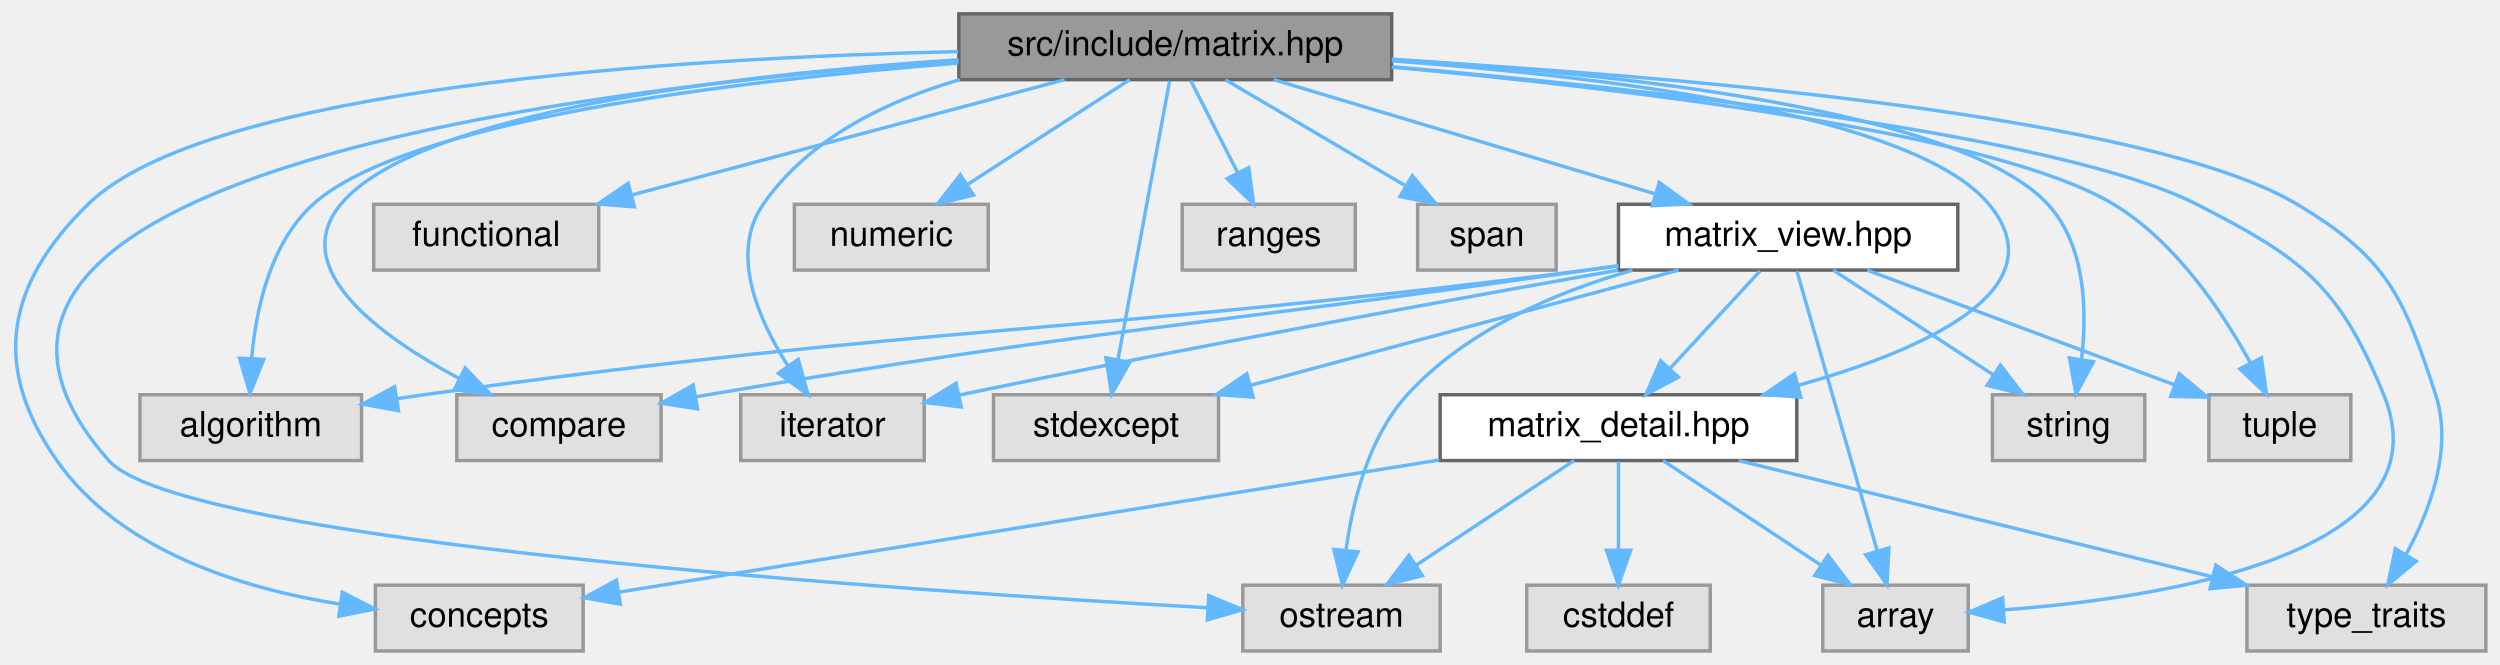
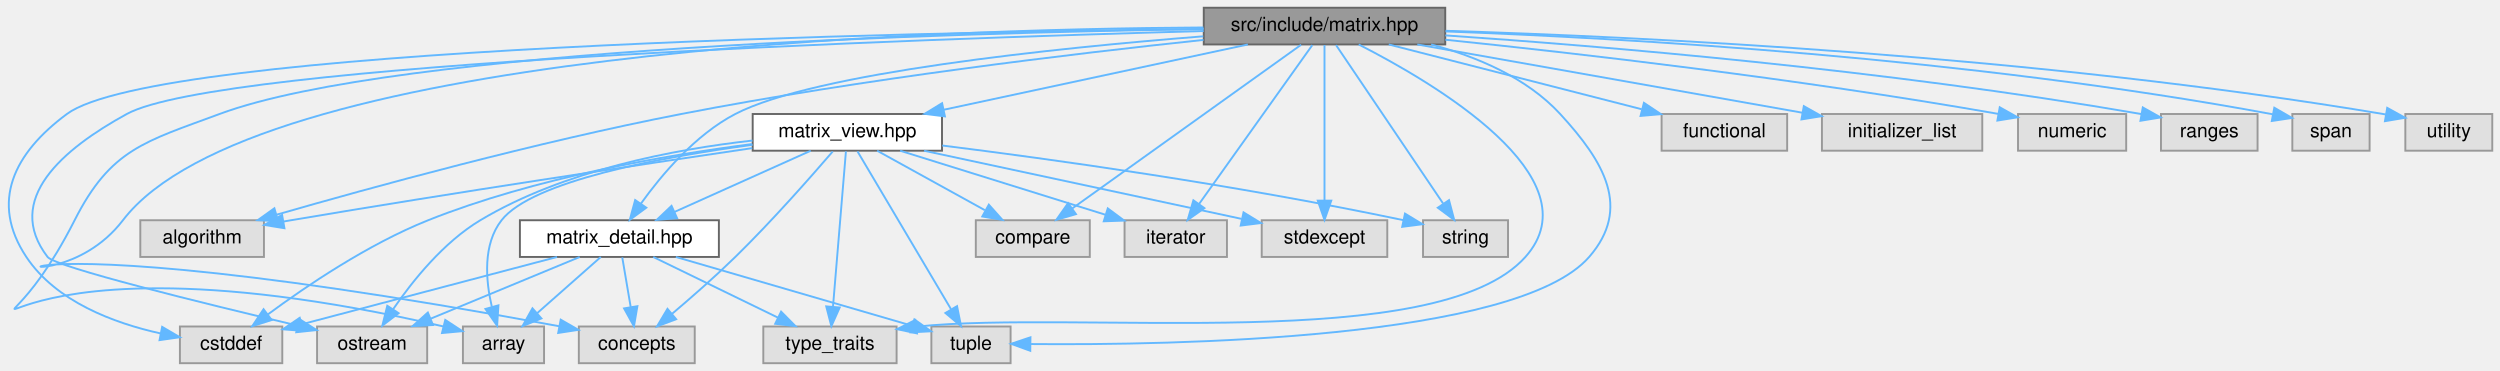
- <svg xmlns="http://www.w3.org/2000/svg" xmlns:xlink="http://www.w3.org/1999/xlink" width="722pt" height="192pt" viewBox="0.00 0.00 721.83 192.00">
+ <svg xmlns="http://www.w3.org/2000/svg" xmlns:xlink="http://www.w3.org/1999/xlink" width="1294pt" height="192pt" viewBox="0.00 0.00 1294.13 192.00">
  <g id="graph0" class="graph" transform="scale(1 1) rotate(0) translate(4 188)">
    <g id="Node000001" class="node">
      <g id="a_Node000001">
        <a xlink:title=" ">
-           <polygon fill="#999999" stroke="#666666" points="397.83,-184 272.83,-184 272.83,-165 397.83,-165 397.83,-184" />
-           <text text-anchor="middle" x="335.33" y="-172" font-family="Helvetica,sans-Serif" font-size="10.00">src/include/matrix.hpp</text>
+           <polygon fill="#999999" stroke="#666666" points="744.13,-184 619.13,-184 619.13,-165 744.13,-165 744.13,-184" />
+           <text text-anchor="middle" x="681.63" y="-172" font-family="Helvetica,sans-Serif" font-size="10.00">src/include/matrix.hpp</text>
        </a>
      </g>
    </g>
    <g id="Node000002" class="node">
      <g id="a_Node000002">
        <a xlink:title=" ">
-           <polygon fill="#e0e0e0" stroke="#999999" points="100.33,-74 36.33,-74 36.33,-55 100.33,-55 100.33,-74" />
-           <text text-anchor="middle" x="68.33" y="-62" font-family="Helvetica,sans-Serif" font-size="10.00">algorithm</text>
+           <polygon fill="#e0e0e0" stroke="#999999" points="132.63,-74 68.63,-74 68.63,-55 132.63,-55 132.63,-74" />
+           <text text-anchor="middle" x="100.63" y="-62" font-family="Helvetica,sans-Serif" font-size="10.00">algorithm</text>
        </a>
      </g>
    </g>
    <g id="edge1_Node000001_Node000002" class="edge">
      <g id="a_edge1_Node000001_Node000002">
        <a xlink:title=" ">
-           <path fill="none" stroke="#63b8ff" d="M272.61,-169.78C208,-164.67 113.07,-153.2 86.33,-129 74,-117.83 69.87,-98.91 68.6,-84.62" />
-           <polygon fill="#63b8ff" stroke="#63b8ff" points="72.08,-84.2 68.1,-74.39 65.09,-84.55 72.08,-84.2" />
+           <path fill="none" stroke="#63b8ff" d="M618.98,-167.35C551.78,-160.25 442.11,-147.15 348.63,-129 273.68,-114.45 187.65,-90.83 139.16,-76.87" />
+           <polygon fill="#63b8ff" stroke="#63b8ff" points="139.98,-73.46 129.4,-74.04 138.03,-80.19 139.98,-73.46" />
        </a>
      </g>
    </g>
    <g id="Node000003" class="node">
      <g id="a_Node000003">
        <a xlink:title=" ">
-           <polygon fill="#e0e0e0" stroke="#999999" points="564.33,-19 522.33,-19 522.33,0 564.33,0 564.33,-19" />
-           <text text-anchor="middle" x="543.33" y="-7" font-family="Helvetica,sans-Serif" font-size="10.00">array</text>
+           <polygon fill="#e0e0e0" stroke="#999999" points="277.63,-19 235.63,-19 235.63,0 277.63,0 277.63,-19" />
+           <text text-anchor="middle" x="256.63" y="-7" font-family="Helvetica,sans-Serif" font-size="10.00">array</text>
        </a>
      </g>
    </g>
    <g id="edge2_Node000001_Node000003" class="edge">
      <g id="a_edge2_Node000001_Node000003">
        <a xlink:title=" ">
-           <path fill="none" stroke="#63b8ff" d="M397.93,-168.73C472.17,-162.27 590.84,-149.17 630.33,-129 660.84,-113.42 671.37,-105.71 684.33,-74 703.08,-28.14 621.53,-15.4 574.54,-11.86" />
-           <polygon fill="#63b8ff" stroke="#63b8ff" points="574.74,-8.37 564.53,-11.21 574.28,-15.35 574.74,-8.37" />
+           <path fill="none" stroke="#63b8ff" d="M618.66,-172.93C490.03,-171.06 201.5,-163.08 109.63,-129 70.88,-114.62 53.32,-110.87 34.63,-74 -16.54,26.99 -34.91,-79.17 225.63,-19 225.73,-18.98 225.83,-18.95 225.93,-18.93" />
+           <polygon fill="#63b8ff" stroke="#63b8ff" points="226.49,-22.4 235.35,-16.58 224.8,-15.61 226.49,-22.4" />
        </a>
      </g>
    </g>
    <g id="Node000004" class="node">
      <g id="a_Node000004">
        <a xlink:title=" ">
-           <polygon fill="#e0e0e0" stroke="#999999" points="186.83,-74 127.83,-74 127.83,-55 186.83,-55 186.83,-74" />
-           <text text-anchor="middle" x="157.33" y="-62" font-family="Helvetica,sans-Serif" font-size="10.00">compare</text>
+           <polygon fill="#e0e0e0" stroke="#999999" points="560.13,-74 501.13,-74 501.13,-55 560.13,-55 560.13,-74" />
+           <text text-anchor="middle" x="530.63" y="-62" font-family="Helvetica,sans-Serif" font-size="10.00">compare</text>
        </a>
      </g>
    </g>
    <g id="edge3_Node000001_Node000004" class="edge">
      <g id="a_edge3_Node000001_Node000004">
        <a xlink:title=" ">
-           <path fill="none" stroke="#63b8ff" d="M272.69,-170.76C209,-166.5 116.62,-155.78 94.33,-129 78.9,-110.45 105.41,-91.03 128.63,-78.62" />
-           <polygon fill="#63b8ff" stroke="#63b8ff" points="130.27,-81.72 137.6,-74.07 127.1,-75.48 130.27,-81.72" />
+           <path fill="none" stroke="#63b8ff" d="M669.53,-164.84C643.69,-146.36 582.87,-102.86 550.97,-80.05" />
+           <polygon fill="#63b8ff" stroke="#63b8ff" points="552.96,-77.17 542.79,-74.2 548.89,-82.86 552.96,-77.17" />
        </a>
      </g>
    </g>
    <g id="Node000005" class="node">
      <g id="a_Node000005">
        <a xlink:title=" ">
-           <polygon fill="#e0e0e0" stroke="#999999" points="164.33,-19 104.33,-19 104.33,0 164.33,0 164.33,-19" />
-           <text text-anchor="middle" x="134.33" y="-7" font-family="Helvetica,sans-Serif" font-size="10.00">concepts</text>
+           <polygon fill="#e0e0e0" stroke="#999999" points="355.63,-19 295.63,-19 295.63,0 355.63,0 355.63,-19" />
+           <text text-anchor="middle" x="325.63" y="-7" font-family="Helvetica,sans-Serif" font-size="10.00">concepts</text>
        </a>
      </g>
    </g>
    <g id="edge4_Node000001_Node000005" class="edge">
      <g id="a_edge4_Node000001_Node000005">
        <a xlink:title=" ">
-           <path fill="none" stroke="#63b8ff" d="M272.65,-173.11C191.39,-171.22 55.96,-162.89 21.33,-129 -2.34,-105.82 -6.66,-82.15 12.33,-55 30.69,-28.76 66.24,-17.94 94.25,-13.5" />
-           <polygon fill="#63b8ff" stroke="#63b8ff" points="94.75,-16.97 104.18,-12.14 93.8,-10.03 94.75,-16.97" />
+           <path fill="none" stroke="#63b8ff" d="M618.97,-173.79C474.79,-172.94 126.71,-161.67 59.63,-74 17.13,-18.45 -74.98,-86.1 285.46,-19.13" />
+           <polygon fill="#63b8ff" stroke="#63b8ff" points="286.25,-22.54 295.43,-17.26 284.96,-15.66 286.25,-22.54" />
        </a>
      </g>
    </g>
    <g id="Node000006" class="node">
      <g id="a_Node000006">
        <a xlink:title=" ">
-           <polygon fill="#e0e0e0" stroke="#999999" points="168.83,-129 103.83,-129 103.83,-110 168.83,-110 168.83,-129" />
-           <text text-anchor="middle" x="136.33" y="-117" font-family="Helvetica,sans-Serif" font-size="10.00">functional</text>
+           <polygon fill="#e0e0e0" stroke="#999999" points="142.13,-19 89.13,-19 89.13,0 142.13,0 142.13,-19" />
+           <text text-anchor="middle" x="115.63" y="-7" font-family="Helvetica,sans-Serif" font-size="10.00">cstddef</text>
        </a>
      </g>
    </g>
    <g id="edge5_Node000001_Node000006" class="edge">
      <g id="a_edge5_Node000001_Node000006">
        <a xlink:title=" ">
-           <path fill="none" stroke="#63b8ff" d="M303.36,-164.98C269.52,-155.97 215.94,-141.7 178.62,-131.76" />
-           <polygon fill="#63b8ff" stroke="#63b8ff" points="179.12,-128.27 168.56,-129.08 177.32,-135.04 179.12,-128.27" />
+           <path fill="none" stroke="#63b8ff" d="M619.13,-173.01C465.26,-171.27 77.21,-163.48 30.63,-129 3.15,-108.66 -9.29,-83.47 9.63,-55 25,-31.88 54.97,-20.74 79.14,-15.4" />
+           <polygon fill="#63b8ff" stroke="#63b8ff" points="79.94,-18.81 89.08,-13.44 78.59,-11.94 79.94,-18.81" />
        </a>
      </g>
    </g>
    <g id="Node000007" class="node">
      <g id="a_Node000007">
        <a xlink:title=" ">
-           <polygon fill="#e0e0e0" stroke="#999999" points="262.83,-74 209.83,-74 209.83,-55 262.83,-55 262.83,-74" />
-           <text text-anchor="middle" x="236.33" y="-62" font-family="Helvetica,sans-Serif" font-size="10.00">iterator</text>
+           <polygon fill="#e0e0e0" stroke="#999999" points="921.13,-129 856.13,-129 856.13,-110 921.13,-110 921.13,-129" />
+           <text text-anchor="middle" x="888.63" y="-117" font-family="Helvetica,sans-Serif" font-size="10.00">functional</text>
        </a>
      </g>
    </g>
    <g id="edge6_Node000001_Node000007" class="edge">
      <g id="a_edge6_Node000001_Node000007">
        <a xlink:title=" ">
-           <path fill="none" stroke="#63b8ff" d="M273.12,-165C251.5,-158.73 229.41,-147.85 216.33,-129 206.59,-114.96 214.78,-95.95 223.43,-82.4" />
-           <polygon fill="#63b8ff" stroke="#63b8ff" points="226.43,-84.22 229.28,-74.02 220.69,-80.21 226.43,-84.22" />
+           <path fill="none" stroke="#63b8ff" d="M714.89,-164.98C750.46,-155.88 806.97,-141.41 845.83,-131.46" />
+           <polygon fill="#63b8ff" stroke="#63b8ff" points="846.98,-134.78 855.8,-128.91 845.24,-128 846.98,-134.78" />
        </a>
      </g>
    </g>
    <g id="Node000008" class="node">
      <g id="a_Node000008">
        <a xlink:title=" ">
-           <polygon fill="#e0e0e0" stroke="#999999" points="281.33,-129 225.33,-129 225.33,-110 281.33,-110 281.33,-129" />
-           <text text-anchor="middle" x="253.33" y="-117" font-family="Helvetica,sans-Serif" font-size="10.00">numeric</text>
+           <polygon fill="#e0e0e0" stroke="#999999" points="1022.13,-129 939.13,-129 939.13,-110 1022.13,-110 1022.13,-129" />
+           <text text-anchor="middle" x="980.63" y="-117" font-family="Helvetica,sans-Serif" font-size="10.00">initializer_list</text>
        </a>
      </g>
    </g>
    <g id="edge7_Node000001_Node000008" class="edge">
      <g id="a_edge7_Node000001_Node000008">
        <a xlink:title=" ">
-           <path fill="none" stroke="#63b8ff" d="M322.16,-164.98C309.56,-156.84 290.33,-144.41 275.39,-134.76" />
-           <polygon fill="#63b8ff" stroke="#63b8ff" points="277.05,-131.66 266.75,-129.17 273.25,-137.54 277.05,-131.66" />
+           <path fill="none" stroke="#63b8ff" d="M729.67,-164.98C784.22,-155.32 872.89,-139.6 928.92,-129.67" />
+           <polygon fill="#63b8ff" stroke="#63b8ff" points="929.75,-133.07 938.98,-127.88 928.52,-126.18 929.75,-133.07" />
        </a>
      </g>
    </g>
    <g id="Node000009" class="node">
      <g id="a_Node000009">
        <a xlink:title=" ">
-           <polygon fill="#e0e0e0" stroke="#999999" points="411.83,-19 354.83,-19 354.83,0 411.83,0 411.83,-19" />
-           <text text-anchor="middle" x="383.33" y="-7" font-family="Helvetica,sans-Serif" font-size="10.00">ostream</text>
+           <polygon fill="#e0e0e0" stroke="#999999" points="631.13,-74 578.13,-74 578.13,-55 631.13,-55 631.13,-74" />
+           <text text-anchor="middle" x="604.63" y="-62" font-family="Helvetica,sans-Serif" font-size="10.00">iterator</text>
        </a>
      </g>
    </g>
    <g id="edge8_Node000001_Node000009" class="edge">
      <g id="a_edge8_Node000001_Node000009">
        <a xlink:title=" ">
-           <path fill="none" stroke="#63b8ff" d="M272.7,-170.39C163.09,-162.76 -45.28,-137.25 27.33,-55 48.1,-31.47 256.85,-17.41 344.7,-12.49" />
-           <polygon fill="#63b8ff" stroke="#63b8ff" points="345,-15.98 354.79,-11.93 344.61,-8.99 345,-15.98" />
+           <path fill="none" stroke="#63b8ff" d="M675.33,-164.66C662.52,-146.69 633.25,-105.64 616.67,-82.38" />
+           <polygon fill="#63b8ff" stroke="#63b8ff" points="619.46,-80.27 610.81,-74.16 613.76,-84.33 619.46,-80.27" />
        </a>
      </g>
    </g>
    <g id="Node000010" class="node">
      <g id="a_Node000010">
        <a xlink:title=" ">
-           <polygon fill="#e0e0e0" stroke="#999999" points="387.33,-129 337.33,-129 337.33,-110 387.33,-110 387.33,-129" />
-           <text text-anchor="middle" x="362.33" y="-117" font-family="Helvetica,sans-Serif" font-size="10.00">ranges</text>
+           <polygon fill="#e0e0e0" stroke="#999999" points="1096.63,-129 1040.63,-129 1040.63,-110 1096.63,-110 1096.63,-129" />
+           <text text-anchor="middle" x="1068.63" y="-117" font-family="Helvetica,sans-Serif" font-size="10.00">numeric</text>
        </a>
      </g>
    </g>
    <g id="edge9_Node000001_Node000010" class="edge">
      <g id="a_edge9_Node000001_Node000010">
        <a xlink:title=" ">
-           <path fill="none" stroke="#63b8ff" d="M339.79,-164.75C343.45,-157.57 348.74,-147.18 353.28,-138.27" />
-           <polygon fill="#63b8ff" stroke="#63b8ff" points="356.54,-139.59 357.96,-129.09 350.3,-136.41 356.54,-139.59" />
+           <path fill="none" stroke="#63b8ff" d="M744.19,-167.44C812.31,-160.42 924.62,-147.6 1030.51,-129.04" />
+           <polygon fill="#63b8ff" stroke="#63b8ff" points="1031.17,-132.48 1040.41,-127.29 1029.95,-125.59 1031.17,-132.48" />
        </a>
      </g>
    </g>
    <g id="Node000011" class="node">
      <g id="a_Node000011">
        <a xlink:title=" ">
-           <polygon fill="#e0e0e0" stroke="#999999" points="445.33,-129 405.33,-129 405.33,-110 445.33,-110 445.33,-129" />
-           <text text-anchor="middle" x="425.33" y="-117" font-family="Helvetica,sans-Serif" font-size="10.00">span</text>
+           <polygon fill="#e0e0e0" stroke="#999999" points="217.13,-19 160.13,-19 160.13,0 217.13,0 217.13,-19" />
+           <text text-anchor="middle" x="188.63" y="-7" font-family="Helvetica,sans-Serif" font-size="10.00">ostream</text>
        </a>
      </g>
    </g>
    <g id="edge10_Node000001_Node000011" class="edge">
      <g id="a_edge10_Node000001_Node000011">
        <a xlink:title=" ">
-           <path fill="none" stroke="#63b8ff" d="M349.79,-164.98C363.75,-156.77 385.13,-144.18 401.58,-134.49" />
-           <polygon fill="#63b8ff" stroke="#63b8ff" points="403.77,-137.26 410.61,-129.17 400.22,-131.23 403.77,-137.26" />
+           <path fill="none" stroke="#63b8ff" d="M619.09,-171.95C471.38,-167.87 109.67,-155.3 61.63,-129 28.65,-110.94 -2.3,-84.8 20.63,-55 24.66,-49.77 101.73,-30.88 150.07,-19.47" />
+           <polygon fill="#63b8ff" stroke="#63b8ff" points="150.98,-22.85 159.91,-17.15 149.37,-16.03 150.98,-22.85" />
        </a>
      </g>
    </g>
    <g id="Node000012" class="node">
      <g id="a_Node000012">
        <a xlink:title=" ">
-           <polygon fill="#e0e0e0" stroke="#999999" points="347.83,-74 282.83,-74 282.83,-55 347.83,-55 347.83,-74" />
-           <text text-anchor="middle" x="315.33" y="-62" font-family="Helvetica,sans-Serif" font-size="10.00">stdexcept</text>
+           <polygon fill="#e0e0e0" stroke="#999999" points="1164.63,-129 1114.63,-129 1114.63,-110 1164.63,-110 1164.63,-129" />
+           <text text-anchor="middle" x="1139.63" y="-117" font-family="Helvetica,sans-Serif" font-size="10.00">ranges</text>
        </a>
      </g>
    </g>
    <g id="edge11_Node000001_Node000012" class="edge">
      <g id="a_edge11_Node000001_Node000012">
        <a xlink:title=" ">
-           <path fill="none" stroke="#63b8ff" d="M333.7,-164.66C330.46,-147.17 323.17,-107.8 318.81,-84.27" />
-           <polygon fill="#63b8ff" stroke="#63b8ff" points="322.2,-83.35 316.94,-74.16 315.32,-84.63 322.2,-83.35" />
+           <path fill="none" stroke="#63b8ff" d="M744.16,-169.69C825.18,-164.15 970.93,-152.1 1104.46,-128.97" />
+           <polygon fill="#63b8ff" stroke="#63b8ff" points="1105.22,-132.39 1114.47,-127.21 1104.01,-125.49 1105.22,-132.39" />
        </a>
      </g>
    </g>
    <g id="Node000013" class="node">
      <g id="a_Node000013">
        <a xlink:title=" ">
-           <polygon fill="#e0e0e0" stroke="#999999" points="615.33,-74 571.33,-74 571.33,-55 615.33,-55 615.33,-74" />
-           <text text-anchor="middle" x="593.33" y="-62" font-family="Helvetica,sans-Serif" font-size="10.00">string</text>
+           <polygon fill="#e0e0e0" stroke="#999999" points="1222.63,-129 1182.63,-129 1182.63,-110 1222.63,-110 1222.63,-129" />
+           <text text-anchor="middle" x="1202.63" y="-117" font-family="Helvetica,sans-Serif" font-size="10.00">span</text>
        </a>
      </g>
    </g>
    <g id="edge12_Node000001_Node000013" class="edge">
      <g id="a_edge12_Node000001_Node000013">
        <a xlink:title=" ">
-           <path fill="none" stroke="#63b8ff" d="M397.9,-170.9C464.09,-166.74 562.37,-156.06 587.33,-129 598.24,-117.18 598.7,-98.35 597.06,-84.25" />
-           <polygon fill="#63b8ff" stroke="#63b8ff" points="600.49,-83.51 595.46,-74.19 593.58,-84.62 600.49,-83.51" />
+           <path fill="none" stroke="#63b8ff" d="M744.31,-171.74C836.4,-168.29 1013.66,-158.38 1172.52,-128.84" />
+           <polygon fill="#63b8ff" stroke="#63b8ff" points="1173.3,-132.25 1182.47,-126.95 1172,-125.37 1173.3,-132.25" />
        </a>
      </g>
    </g>
    <g id="Node000014" class="node">
      <g id="a_Node000014">
        <a xlink:title=" ">
-           <polygon fill="#e0e0e0" stroke="#999999" points="674.83,-74 633.83,-74 633.83,-55 674.83,-55 674.83,-74" />
-           <text text-anchor="middle" x="654.33" y="-62" font-family="Helvetica,sans-Serif" font-size="10.00">tuple</text>
+           <polygon fill="#e0e0e0" stroke="#999999" points="714.13,-74 649.13,-74 649.13,-55 714.13,-55 714.13,-74" />
+           <text text-anchor="middle" x="681.63" y="-62" font-family="Helvetica,sans-Serif" font-size="10.00">stdexcept</text>
        </a>
      </g>
    </g>
    <g id="edge13_Node000001_Node000014" class="edge">
      <g id="a_edge13_Node000001_Node000014">
        <a xlink:title=" ">
-           <path fill="none" stroke="#63b8ff" d="M397.85,-168.62C466.68,-162.32 572.15,-149.64 606.33,-129 624.21,-118.21 637.71,-98.03 645.77,-83.3" />
-           <polygon fill="#63b8ff" stroke="#63b8ff" points="649.01,-84.66 650.47,-74.17 642.78,-81.46 649.01,-84.66" />
+           <path fill="none" stroke="#63b8ff" d="M681.63,-164.66C681.63,-147.17 681.63,-107.8 681.63,-84.27" />
+           <polygon fill="#63b8ff" stroke="#63b8ff" points="685.13,-84.16 681.63,-74.16 678.13,-84.16 685.13,-84.16" />
        </a>
      </g>
    </g>
    <g id="Node000015" class="node">
      <g id="a_Node000015">
        <a xlink:title=" ">
-           <polygon fill="#e0e0e0" stroke="#999999" points="713.83,-19 644.83,-19 644.83,0 713.83,0 713.83,-19" />
-           <text text-anchor="middle" x="679.33" y="-7" font-family="Helvetica,sans-Serif" font-size="10.00">type_traits</text>
+           <polygon fill="#e0e0e0" stroke="#999999" points="776.63,-74 732.63,-74 732.63,-55 776.63,-55 776.63,-74" />
+           <text text-anchor="middle" x="754.63" y="-62" font-family="Helvetica,sans-Serif" font-size="10.00">string</text>
        </a>
      </g>
    </g>
    <g id="edge14_Node000001_Node000015" class="edge">
      <g id="a_edge14_Node000001_Node000015">
        <a xlink:title=" ">
-           <path fill="none" stroke="#63b8ff" d="M397.92,-170.7C479.4,-166.07 616.46,-154.66 659.33,-129 685.27,-113.48 689.99,-102.74 699.33,-74 704.4,-58.41 697.72,-40.6 690.74,-27.82" />
-           <polygon fill="#63b8ff" stroke="#63b8ff" points="693.69,-25.92 685.54,-19.14 687.68,-29.52 693.69,-25.92" />
+           <path fill="none" stroke="#63b8ff" d="M687.61,-164.66C699.7,-146.77 727.25,-106 743.01,-82.69" />
+           <polygon fill="#63b8ff" stroke="#63b8ff" points="746.08,-84.4 748.78,-74.16 740.28,-80.48 746.08,-84.4" />
        </a>
      </g>
    </g>
    <g id="Node000016" class="node">
      <g id="a_Node000016">
-         <a xlink:href="matrix__detail_8hpp.html" target="_top" xlink:title=" ">
-           <polygon fill="white" stroke="#666666" points="514.83,-74 411.83,-74 411.83,-55 514.83,-55 514.83,-74" />
-           <text text-anchor="middle" x="463.33" y="-62" font-family="Helvetica,sans-Serif" font-size="10.00">matrix_detail.hpp</text>
+         <a xlink:title=" ">
+           <polygon fill="#e0e0e0" stroke="#999999" points="519.13,-19 478.13,-19 478.13,0 519.13,0 519.13,-19" />
+           <text text-anchor="middle" x="498.63" y="-7" font-family="Helvetica,sans-Serif" font-size="10.00">tuple</text>
        </a>
      </g>
    </g>
    <g id="edge15_Node000001_Node000016" class="edge">
      <g id="a_edge15_Node000001_Node000016">
        <a xlink:title=" ">
-           <path fill="none" stroke="#63b8ff" d="M397.87,-170.43C459.92,-165.91 548.81,-154.98 570.33,-129 590.76,-104.34 551.65,-86.94 515.1,-76.67" />
-           <polygon fill="#63b8ff" stroke="#63b8ff" points="515.97,-73.28 505.41,-74.09 514.17,-80.05 515.97,-73.28" />
+           <path fill="none" stroke="#63b8ff" d="M736.85,-164.99C760.37,-158.71 786.31,-147.83 803.63,-129 826.35,-104.3 840.67,-80.31 818.63,-55 781.32,-12.15 602.65,-9.25 529.73,-9.91" />
+           <polygon fill="#63b8ff" stroke="#63b8ff" points="529.32,-6.41 519.36,-10.03 529.41,-13.41 529.32,-6.41" />
+         </a>
+       </g>
+     </g>
+     <g id="Node000017" class="node">
+       <g id="a_Node000017">
+         <a xlink:title=" ">
+           <polygon fill="#e0e0e0" stroke="#999999" points="460.13,-19 391.13,-19 391.13,0 460.13,0 460.13,-19" />
+           <text text-anchor="middle" x="425.63" y="-7" font-family="Helvetica,sans-Serif" font-size="10.00">type_traits</text>
+         </a>
+       </g>
+     </g>
+     <g id="edge16_Node000001_Node000017" class="edge">
+       <g id="a_edge16_Node000001_Node000017">
+         <a xlink:title=" ">
+           <path fill="none" stroke="#63b8ff" d="M699.33,-164.98C737.69,-145.44 822.18,-95.94 785.63,-55 740.3,-4.23 554.44,-27.79 470.3,-18.9" />
+           <polygon fill="#63b8ff" stroke="#63b8ff" points="470.69,-15.42 460.32,-17.61 469.79,-22.36 470.69,-15.42" />
        </a>
      </g>
    </g>
    <g id="Node000018" class="node">
      <g id="a_Node000018">
+         <a xlink:title=" ">
+           <polygon fill="#e0e0e0" stroke="#999999" points="1286.13,-129 1241.13,-129 1241.13,-110 1286.13,-110 1286.13,-129" />
+           <text text-anchor="middle" x="1263.63" y="-117" font-family="Helvetica,sans-Serif" font-size="10.00">utility</text>
+         </a>
+       </g>
+     </g>
+     <g id="edge17_Node000001_Node000018" class="edge">
+       <g id="a_edge17_Node000001_Node000018">
+         <a xlink:title=" ">
+           <path fill="none" stroke="#63b8ff" d="M744.36,-172.07C845.1,-168.97 1049.19,-159.41 1231.01,-128.76" />
+           <polygon fill="#63b8ff" stroke="#63b8ff" points="1231.75,-132.18 1241.02,-127.04 1230.57,-125.28 1231.75,-132.18" />
+         </a>
+       </g>
+     </g>
+     <g id="Node000019" class="node">
+       <g id="a_Node000019">
+         <a xlink:href="matrix__detail_8hpp.html" target="_top" xlink:title=" ">
+           <polygon fill="white" stroke="#666666" points="368.13,-74 265.13,-74 265.13,-55 368.13,-55 368.13,-74" />
+           <text text-anchor="middle" x="316.63" y="-62" font-family="Helvetica,sans-Serif" font-size="10.00">matrix_detail.hpp</text>
+         </a>
+       </g>
+     </g>
+     <g id="edge18_Node000001_Node000019" class="edge">
+       <g id="a_edge18_Node000001_Node000019">
+         <a xlink:title=" ">
+           <path fill="none" stroke="#63b8ff" d="M618.86,-169.21C542.19,-163.13 417.65,-150.32 376.63,-129 355.9,-118.23 338.4,-97.43 327.74,-82.57" />
+           <polygon fill="#63b8ff" stroke="#63b8ff" points="330.56,-80.5 322.02,-74.23 324.79,-84.46 330.56,-80.5" />
+         </a>
+       </g>
+     </g>
+     <g id="Node000020" class="node">
+       <g id="a_Node000020">
        <a xlink:href="matrix__view_8hpp.html" target="_top" xlink:title=" ">
-           <polygon fill="white" stroke="#666666" points="561.33,-129 463.33,-129 463.33,-110 561.33,-110 561.33,-129" />
-           <text text-anchor="middle" x="512.33" y="-117" font-family="Helvetica,sans-Serif" font-size="10.00">matrix_view.hpp</text>
-         </a>
-       </g>
-     </g>
-     <g id="edge21_Node000001_Node000018" class="edge">
-       <g id="a_edge21_Node000001_Node000018">
-         <a xlink:title=" ">
-           <path fill="none" stroke="#63b8ff" d="M363.77,-164.98C393.62,-156.05 440.72,-141.94 473.87,-132.02" />
-           <polygon fill="#63b8ff" stroke="#63b8ff" points="475.1,-135.3 483.67,-129.08 473.09,-128.6 475.1,-135.3" />
-         </a>
-       </g>
-     </g>
-     <g id="edge16_Node000016_Node000003" class="edge">
-       <g id="a_edge16_Node000016_Node000003">
-         <a xlink:title=" ">
-           <path fill="none" stroke="#63b8ff" d="M476.19,-54.98C488.48,-46.84 507.24,-34.41 521.81,-24.76" />
-           <polygon fill="#63b8ff" stroke="#63b8ff" points="523.84,-27.61 530.25,-19.17 519.98,-21.78 523.84,-27.61" />
-         </a>
-       </g>
-     </g>
-     <g id="edge17_Node000016_Node000005" class="edge">
-       <g id="a_edge17_Node000016_Node000005">
-         <a xlink:title=" ">
-           <path fill="none" stroke="#63b8ff" d="M411.57,-55.16C346.01,-44.6 234.44,-26.63 174.79,-17.02" />
-           <polygon fill="#63b8ff" stroke="#63b8ff" points="175.05,-13.51 164.62,-15.38 173.94,-20.43 175.05,-13.51" />
-         </a>
-       </g>
-     </g>
-     <g id="edge19_Node000016_Node000009" class="edge">
-       <g id="a_edge19_Node000016_Node000009">
-         <a xlink:title=" ">
-           <path fill="none" stroke="#63b8ff" d="M450.48,-54.98C438.19,-46.84 419.43,-34.41 404.86,-24.76" />
-           <polygon fill="#63b8ff" stroke="#63b8ff" points="406.69,-21.78 396.42,-19.17 402.82,-27.61 406.69,-21.78" />
-         </a>
-       </g>
-     </g>
-     <g id="edge20_Node000016_Node000015" class="edge">
-       <g id="a_edge20_Node000016_Node000015">
-         <a xlink:title=" ">
-           <path fill="none" stroke="#63b8ff" d="M498.04,-54.98C535.2,-45.87 594.27,-31.37 634.83,-21.42" />
-           <polygon fill="#63b8ff" stroke="#63b8ff" points="635.84,-24.78 644.72,-18.99 634.17,-17.98 635.84,-24.78" />
-         </a>
-       </g>
-     </g>
-     <g id="Node000017" class="node">
-       <g id="a_Node000017">
-         <a xlink:title=" ">
-           <polygon fill="#e0e0e0" stroke="#999999" points="489.83,-19 436.83,-19 436.83,0 489.83,0 489.83,-19" />
-           <text text-anchor="middle" x="463.33" y="-7" font-family="Helvetica,sans-Serif" font-size="10.00">cstddef</text>
-         </a>
-       </g>
-     </g>
-     <g id="edge18_Node000016_Node000017" class="edge">
-       <g id="a_edge18_Node000016_Node000017">
-         <a xlink:title=" ">
-           <path fill="none" stroke="#63b8ff" d="M463.33,-54.75C463.33,-47.8 463.33,-37.85 463.33,-29.13" />
-           <polygon fill="#63b8ff" stroke="#63b8ff" points="466.83,-29.09 463.33,-19.09 459.83,-29.09 466.83,-29.09" />
-         </a>
-       </g>
-     </g>
-     <g id="edge22_Node000018_Node000002" class="edge">
-       <g id="a_edge22_Node000018_Node000002">
-         <a xlink:title=" ">
-           <path fill="none" stroke="#63b8ff" d="M463.3,-111.18C460.27,-110.77 457.26,-110.37 454.33,-110 305.34,-91.11 267.1,-94.6 118.33,-74 115.82,-73.65 113.23,-73.27 110.62,-72.88" />
-           <polygon fill="#63b8ff" stroke="#63b8ff" points="110.99,-69.39 100.56,-71.28 109.89,-76.3 110.99,-69.39" />
-         </a>
-       </g>
-     </g>
-     <g id="edge23_Node000018_Node000003" class="edge">
-       <g id="a_edge23_Node000018_Node000003">
-         <a xlink:title=" ">
-           <path fill="none" stroke="#63b8ff" d="M514.87,-109.66C519.91,-92.09 531.29,-52.45 538.04,-28.95" />
-           <polygon fill="#63b8ff" stroke="#63b8ff" points="541.45,-29.74 540.85,-19.16 534.73,-27.8 541.45,-29.74" />
-         </a>
-       </g>
-     </g>
-     <g id="edge24_Node000018_Node000004" class="edge">
-       <g id="a_edge24_Node000018_Node000004">
-         <a xlink:title=" ">
-           <path fill="none" stroke="#63b8ff" d="M463.29,-111.3C460.26,-110.86 457.25,-110.42 454.33,-110 341.48,-93.73 312.75,-93.06 200.33,-74 199.25,-73.82 198.14,-73.62 197.03,-73.43" />
-           <polygon fill="#63b8ff" stroke="#63b8ff" points="197.37,-69.93 186.9,-71.56 196.1,-76.82 197.37,-69.93" />
-         </a>
-       </g>
-     </g>
-     <g id="edge25_Node000018_Node000007" class="edge">
-       <g id="a_edge25_Node000018_Node000007">
-         <a xlink:title=" ">
-           <path fill="none" stroke="#63b8ff" d="M463.24,-109.98C414.84,-101.43 338.83,-87.61 273.33,-74 273.23,-73.98 273.12,-73.96 273.02,-73.93" />
-           <polygon fill="#63b8ff" stroke="#63b8ff" points="273.5,-70.46 262.98,-71.76 272.01,-77.3 273.5,-70.46" />
-         </a>
-       </g>
-     </g>
-     <g id="edge26_Node000018_Node000009" class="edge">
-       <g id="a_edge26_Node000018_Node000009">
-         <a xlink:title=" ">
-           <path fill="none" stroke="#63b8ff" d="M467.38,-109.96C445.03,-103.56 419.25,-92.58 402.33,-74 391.2,-61.77 386.58,-43.25 384.67,-29.36" />
-           <polygon fill="#63b8ff" stroke="#63b8ff" points="388.11,-28.62 383.61,-19.03 381.14,-29.33 388.11,-28.62" />
-         </a>
-       </g>
-     </g>
-     <g id="edge27_Node000018_Node000012" class="edge">
-       <g id="a_edge27_Node000018_Node000012">
-         <a xlink:title=" ">
-           <path fill="none" stroke="#63b8ff" d="M480.68,-109.98C447.18,-100.97 394.14,-86.7 357.2,-76.76" />
-           <polygon fill="#63b8ff" stroke="#63b8ff" points="357.8,-73.3 347.23,-74.08 355.98,-80.06 357.8,-73.3" />
-         </a>
-       </g>
-     </g>
-     <g id="edge28_Node000018_Node000013" class="edge">
-       <g id="a_edge28_Node000018_Node000013">
-         <a xlink:title=" ">
-           <path fill="none" stroke="#63b8ff" d="M525.35,-109.98C537.79,-101.84 556.79,-89.41 571.54,-79.76" />
-           <polygon fill="#63b8ff" stroke="#63b8ff" points="573.63,-82.57 580.08,-74.17 569.8,-76.72 573.63,-82.57" />
-         </a>
-       </g>
-     </g>
-     <g id="edge29_Node000018_Node000014" class="edge">
-       <g id="a_edge29_Node000018_Node000014">
-         <a xlink:title=" ">
-           <path fill="none" stroke="#63b8ff" d="M535.15,-109.98C559.2,-101.01 597.22,-86.82 623.84,-76.88" />
-           <polygon fill="#63b8ff" stroke="#63b8ff" points="625.28,-80.08 633.43,-73.3 622.83,-73.52 625.28,-80.08" />
-         </a>
-       </g>
-     </g>
-     <g id="edge30_Node000018_Node000016" class="edge">
-       <g id="a_edge30_Node000018_Node000016">
-         <a xlink:title=" ">
-           <path fill="none" stroke="#63b8ff" d="M504.24,-109.75C497.18,-102.11 486.75,-90.82 478.18,-81.56" />
-           <polygon fill="#63b8ff" stroke="#63b8ff" points="480.63,-79.06 471.27,-74.09 475.49,-83.81 480.63,-79.06" />
+           <polygon fill="white" stroke="#666666" points="483.63,-129 385.63,-129 385.63,-110 483.63,-110 483.63,-129" />
+           <text text-anchor="middle" x="434.63" y="-117" font-family="Helvetica,sans-Serif" font-size="10.00">matrix_view.hpp</text>
+         </a>
+       </g>
+     </g>
+     <g id="edge25_Node000001_Node000020" class="edge">
+       <g id="a_edge25_Node000001_Node000020">
+         <a xlink:title=" ">
+           <path fill="none" stroke="#63b8ff" d="M641.95,-164.98C599.13,-155.8 530.87,-141.15 484.47,-131.19" />
+           <polygon fill="#63b8ff" stroke="#63b8ff" points="485.14,-127.76 474.63,-129.08 483.67,-134.6 485.14,-127.76" />
+         </a>
+       </g>
+     </g>
+     <g id="edge19_Node000019_Node000003" class="edge">
+       <g id="a_edge19_Node000019_Node000003">
+         <a xlink:title=" ">
+           <path fill="none" stroke="#63b8ff" d="M306.99,-54.98C298.12,-47.15 284.76,-35.34 274.02,-25.86" />
+           <polygon fill="#63b8ff" stroke="#63b8ff" points="276.26,-23.17 266.45,-19.17 271.63,-28.41 276.26,-23.17" />
+         </a>
+       </g>
+     </g>
+     <g id="edge20_Node000019_Node000005" class="edge">
+       <g id="a_edge20_Node000019_Node000005">
+         <a xlink:title=" ">
+           <path fill="none" stroke="#63b8ff" d="M318.12,-54.75C319.3,-47.8 320.99,-37.85 322.47,-29.13" />
+           <polygon fill="#63b8ff" stroke="#63b8ff" points="325.95,-29.53 324.17,-19.09 319.05,-28.36 325.95,-29.53" />
+         </a>
+       </g>
+     </g>
+     <g id="edge21_Node000019_Node000006" class="edge">
+       <g id="a_edge21_Node000019_Node000006">
+         <a xlink:title=" ">
+           <path fill="none" stroke="#63b8ff" d="M284.34,-54.98C248.33,-45.49 190.2,-30.16 152.45,-20.21" />
+           <polygon fill="#63b8ff" stroke="#63b8ff" points="152.94,-16.72 142.38,-17.55 151.16,-23.49 152.94,-16.72" />
+         </a>
+       </g>
+     </g>
+     <g id="edge22_Node000019_Node000011" class="edge">
+       <g id="a_edge22_Node000019_Node000011">
+         <a xlink:title=" ">
+           <path fill="none" stroke="#63b8ff" d="M296.07,-54.98C275.2,-46.34 242.66,-32.87 218.86,-23.02" />
+           <polygon fill="#63b8ff" stroke="#63b8ff" points="220.15,-19.76 209.57,-19.17 217.47,-26.23 220.15,-19.76" />
+         </a>
+       </g>
+     </g>
+     <g id="edge23_Node000019_Node000016" class="edge">
+       <g id="a_edge23_Node000019_Node000016">
+         <a xlink:title=" ">
+           <path fill="none" stroke="#63b8ff" d="M345.87,-54.98C379.39,-45.23 434.05,-29.31 468.1,-19.39" />
+           <polygon fill="#63b8ff" stroke="#63b8ff" points="469.33,-22.68 477.95,-16.52 467.37,-15.96 469.33,-22.68" />
+         </a>
+       </g>
+     </g>
+     <g id="edge24_Node000019_Node000017" class="edge">
+       <g id="a_edge24_Node000019_Node000017">
+         <a xlink:title=" ">
+           <path fill="none" stroke="#63b8ff" d="M334.15,-54.98C351.6,-46.5 378.64,-33.35 398.8,-23.54" />
+           <polygon fill="#63b8ff" stroke="#63b8ff" points="400.34,-26.69 407.8,-19.17 397.28,-20.4 400.34,-26.69" />
+         </a>
+       </g>
+     </g>
+     <g id="edge26_Node000020_Node000002" class="edge">
+       <g id="a_edge26_Node000020_Node000002">
+         <a xlink:title=" ">
+           <path fill="none" stroke="#63b8ff" d="M385.39,-111.34C327.99,-102.89 230.31,-88.19 146.63,-74 145.37,-73.79 144.09,-73.57 142.8,-73.34" />
+           <polygon fill="#63b8ff" stroke="#63b8ff" points="143.24,-69.87 132.78,-71.57 142.02,-76.76 143.24,-69.87" />
+         </a>
+       </g>
+     </g>
+     <g id="edge27_Node000020_Node000003" class="edge">
+       <g id="a_edge27_Node000020_Node000003">
+         <a xlink:title=" ">
+           <path fill="none" stroke="#63b8ff" d="M385.54,-113.05C338.22,-106.67 271.51,-94.31 255.63,-74 245.88,-61.53 247.38,-43.06 250.58,-29.26" />
+           <polygon fill="#63b8ff" stroke="#63b8ff" points="254.02,-29.96 253.33,-19.39 247.28,-28.08 254.02,-29.96" />
+         </a>
+       </g>
+     </g>
+     <g id="edge28_Node000020_Node000004" class="edge">
+       <g id="a_edge28_Node000020_Node000004">
+         <a xlink:title=" ">
+           <path fill="none" stroke="#63b8ff" d="M450.06,-109.98C465.08,-101.69 488.17,-88.94 505.79,-79.22" />
+           <polygon fill="#63b8ff" stroke="#63b8ff" points="507.87,-82.07 514.93,-74.17 504.48,-75.94 507.87,-82.07" />
+         </a>
+       </g>
+     </g>
+     <g id="edge29_Node000020_Node000005" class="edge">
+       <g id="a_edge29_Node000020_Node000005">
+         <a xlink:title=" ">
+           <path fill="none" stroke="#63b8ff" d="M427.05,-109.58C416.25,-97.02 395.64,-73.58 376.63,-55 366.13,-44.73 353.72,-33.88 343.78,-25.47" />
+           <polygon fill="#63b8ff" stroke="#63b8ff" points="346.01,-22.77 336.1,-19.04 341.52,-28.14 346.01,-22.77" />
+         </a>
+       </g>
+     </g>
+     <g id="edge30_Node000020_Node000006" class="edge">
+       <g id="a_edge30_Node000020_Node000006">
+         <a xlink:title=" ">
+           <path fill="none" stroke="#63b8ff" d="M385.37,-113.44C340.43,-107.66 272.82,-96.01 217.63,-74 186.55,-61.6 154.37,-39.8 134.67,-25.26" />
+           <polygon fill="#63b8ff" stroke="#63b8ff" points="136.64,-22.36 126.55,-19.14 132.43,-27.95 136.64,-22.36" />
+         </a>
+       </g>
+     </g>
+     <g id="edge31_Node000020_Node000009" class="edge">
+       <g id="a_edge31_Node000020_Node000009">
+         <a xlink:title=" ">
+           <path fill="none" stroke="#63b8ff" d="M461.95,-109.98C490.74,-101.01 536.26,-86.82 568.12,-76.88" />
+           <polygon fill="#63b8ff" stroke="#63b8ff" points="569.44,-80.14 577.95,-73.82 567.36,-73.45 569.44,-80.14" />
+         </a>
+       </g>
+     </g>
+     <g id="edge32_Node000020_Node000011" class="edge">
+       <g id="a_edge32_Node000020_Node000011">
+         <a xlink:title=" ">
+           <path fill="none" stroke="#63b8ff" d="M385.51,-115.26C345.21,-110.74 287.95,-99.91 244.63,-74 225.59,-62.61 209.54,-42.58 199.57,-28.05" />
+           <polygon fill="#63b8ff" stroke="#63b8ff" points="202.33,-25.89 193.92,-19.45 196.48,-29.73 202.33,-25.89" />
+         </a>
+       </g>
+     </g>
+     <g id="edge33_Node000020_Node000014" class="edge">
+       <g id="a_edge33_Node000020_Node000014">
+         <a xlink:title=" ">
+           <path fill="none" stroke="#63b8ff" d="M474.32,-109.98C519.32,-100.33 592.45,-84.64 638.74,-74.7" />
+           <polygon fill="#63b8ff" stroke="#63b8ff" points="639.72,-78.07 648.76,-72.55 638.25,-71.23 639.72,-78.07" />
+         </a>
+       </g>
+     </g>
+     <g id="edge34_Node000020_Node000015" class="edge">
+       <g id="a_edge34_Node000020_Node000015">
+         <a xlink:title=" ">
+           <path fill="none" stroke="#63b8ff" d="M483.78,-112.68C539.45,-105.7 633.03,-92.8 722.33,-74.07" />
+           <polygon fill="#63b8ff" stroke="#63b8ff" points="723.3,-77.44 732.36,-71.94 721.85,-70.59 723.3,-77.44" />
+         </a>
+       </g>
+     </g>
+     <g id="edge35_Node000020_Node000016" class="edge">
+       <g id="a_edge35_Node000020_Node000016">
+         <a xlink:title=" ">
+           <path fill="none" stroke="#63b8ff" d="M439.87,-109.66C450.42,-91.85 474.42,-51.37 488.26,-28.01" />
+           <polygon fill="#63b8ff" stroke="#63b8ff" points="491.41,-29.55 493.5,-19.16 485.39,-25.98 491.41,-29.55" />
+         </a>
+       </g>
+     </g>
+     <g id="edge36_Node000020_Node000017" class="edge">
+       <g id="a_edge36_Node000020_Node000017">
+         <a xlink:title=" ">
+           <path fill="none" stroke="#63b8ff" d="M433.9,-109.66C432.44,-92.17 429.16,-52.8 427.2,-29.27" />
+           <polygon fill="#63b8ff" stroke="#63b8ff" points="430.67,-28.83 426.35,-19.16 423.7,-29.41 430.67,-28.83" />
+         </a>
+       </g>
+     </g>
+     <g id="edge37_Node000020_Node000019" class="edge">
+       <g id="a_edge37_Node000020_Node000019">
+         <a xlink:title=" ">
+           <path fill="none" stroke="#63b8ff" d="M415.67,-109.98C396.61,-101.42 366.97,-88.11 345.09,-78.28" />
+           <polygon fill="#63b8ff" stroke="#63b8ff" points="346.49,-75.07 335.94,-74.17 343.62,-81.46 346.49,-75.07" />
        </a>
      </g>
    </g>
  </g>
</svg>
